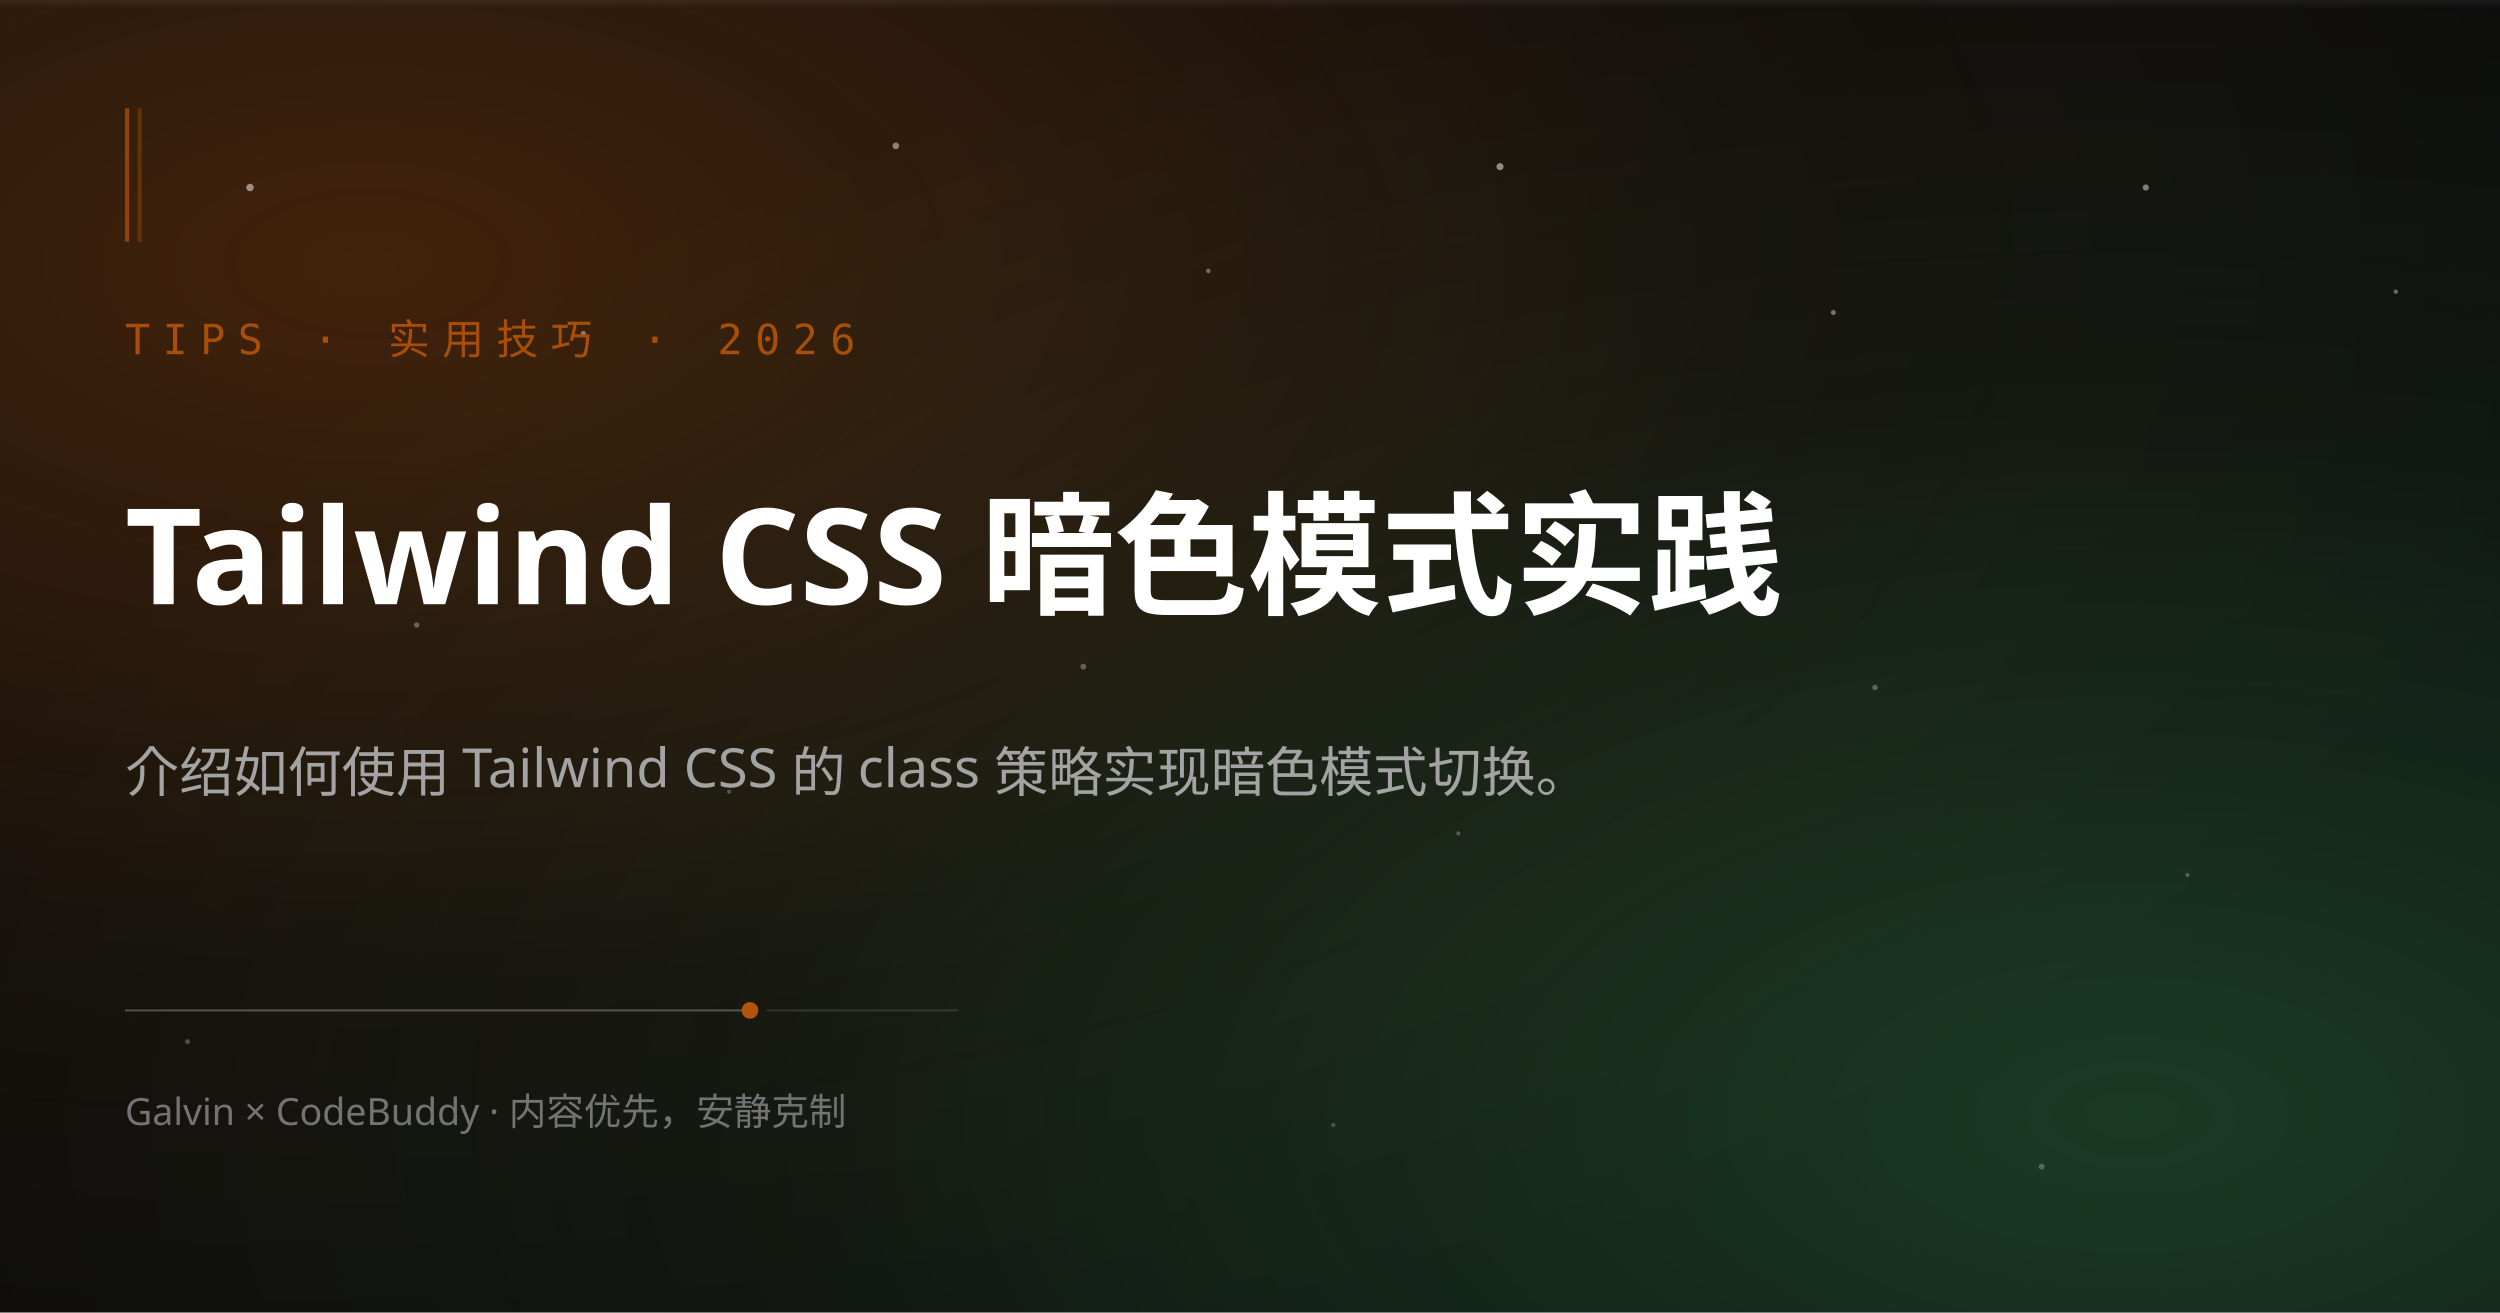
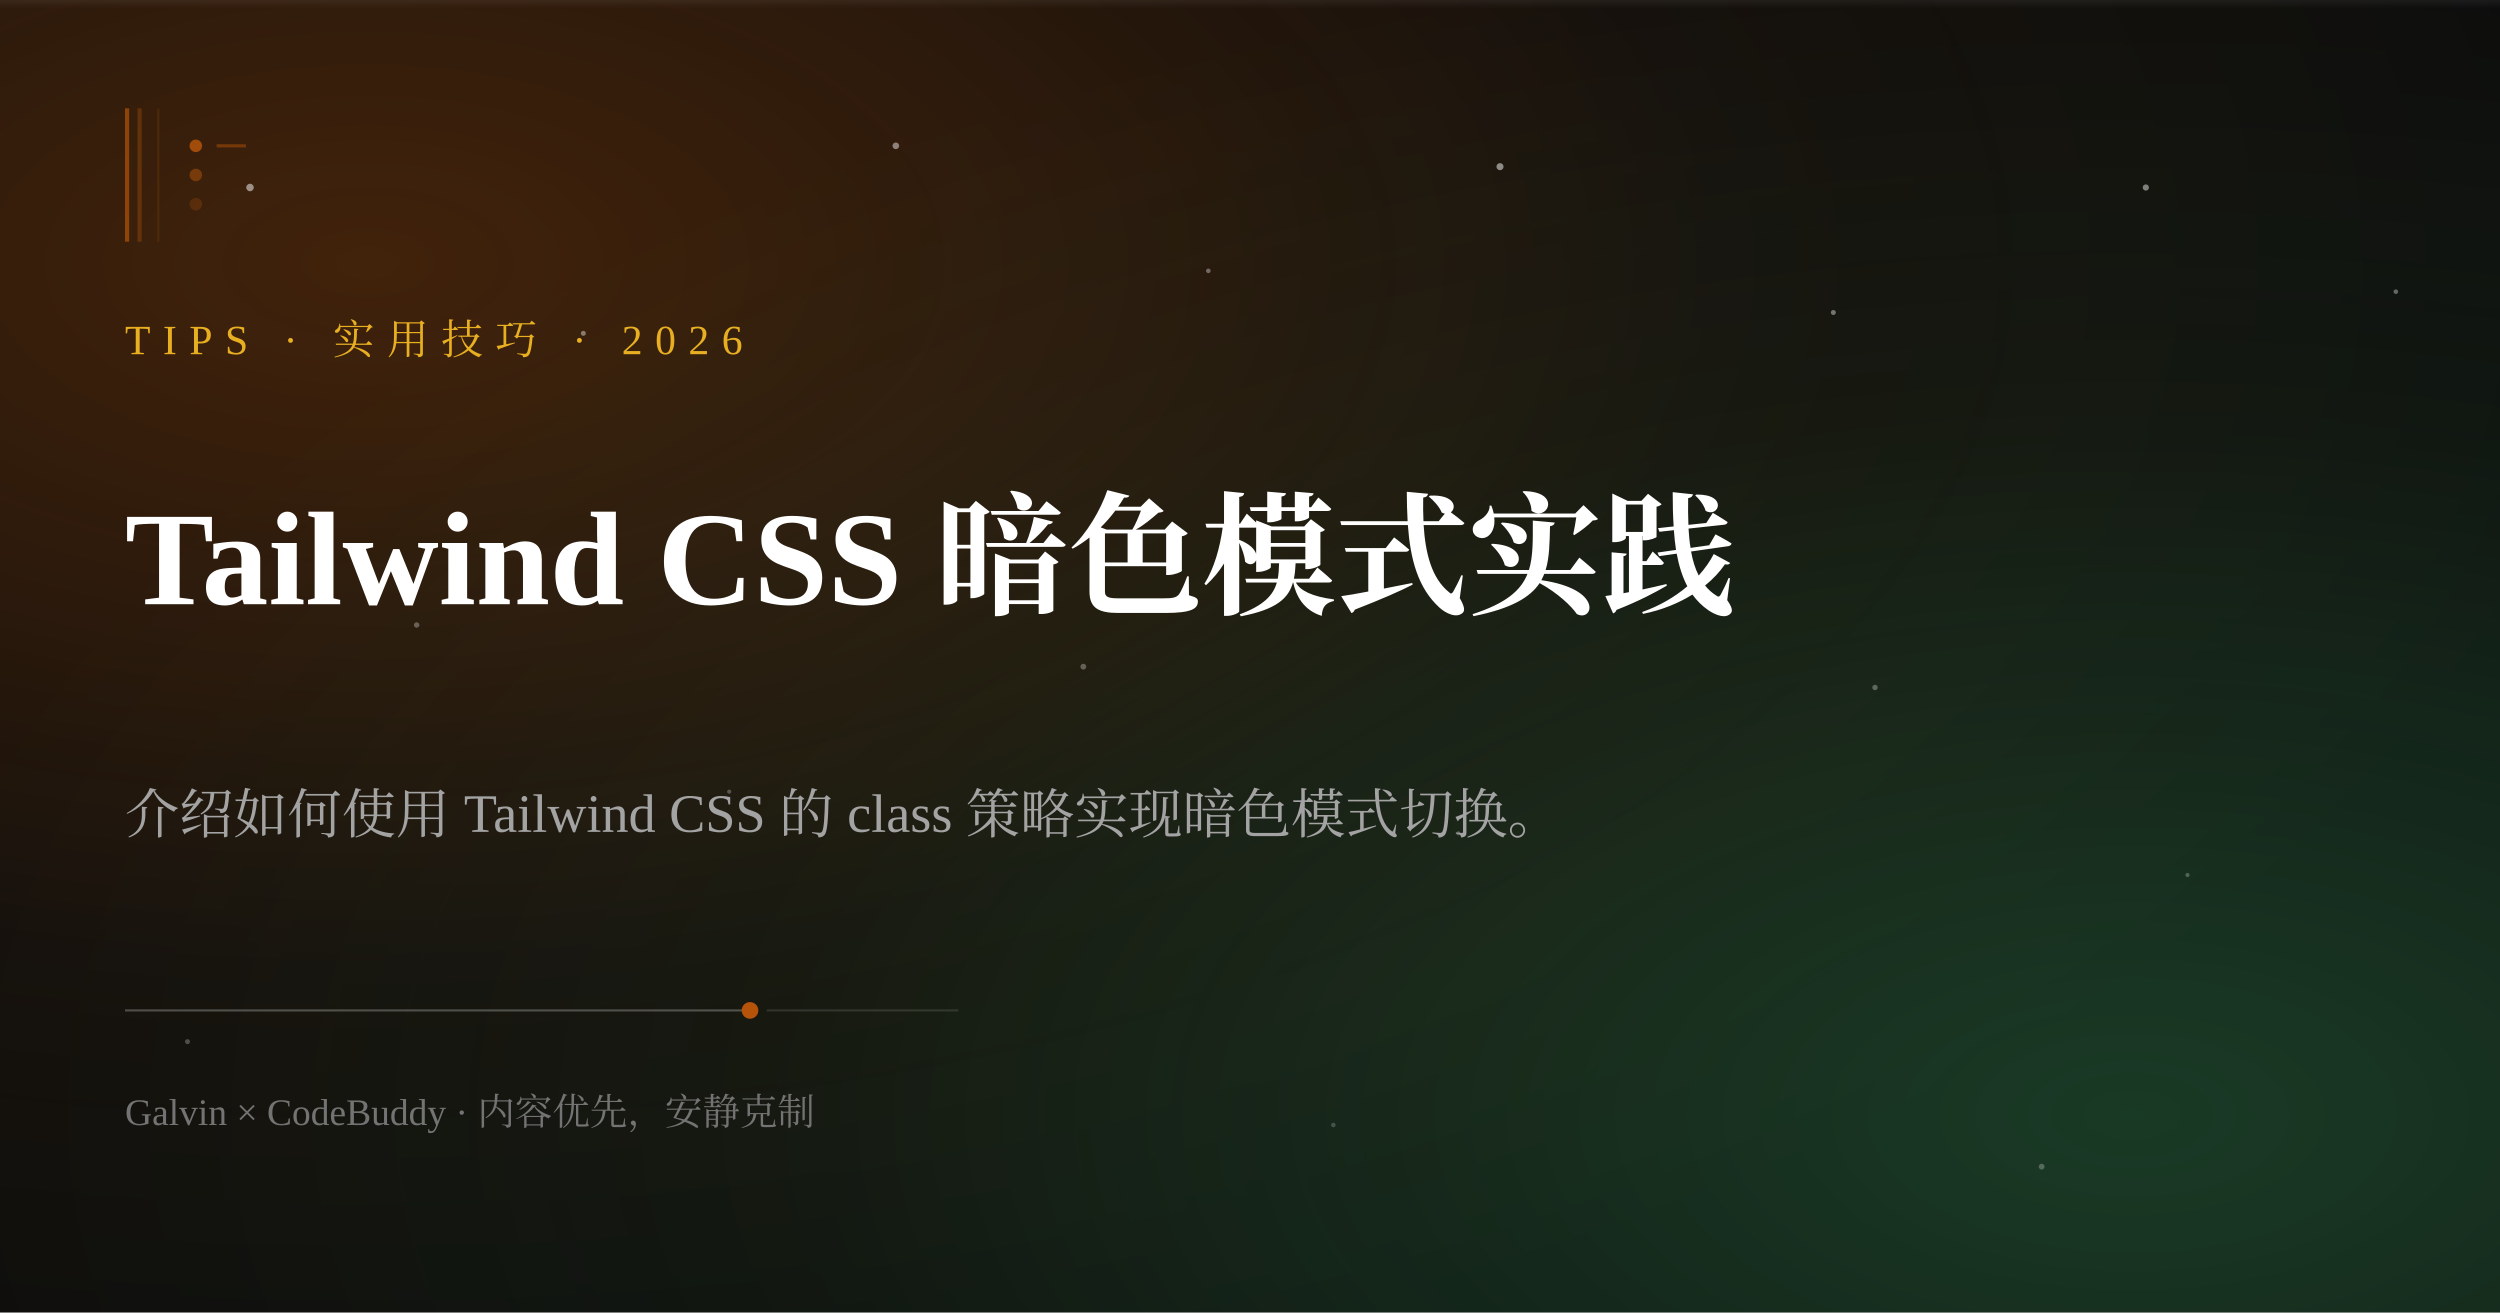
<svg xmlns="http://www.w3.org/2000/svg" width="1200" height="630" viewBox="0 0 1200 630">
  <defs>
    <radialGradient id="glow1" cx="0.15" cy="0.2" r="0.9">
      <stop offset="0%" stop-color="#B45309" stop-opacity="0.32" />
      <stop offset="60%" stop-color="#B45309" stop-opacity="0.06" />
      <stop offset="100%" stop-color="#B45309" stop-opacity="0" />
    </radialGradient>
    <radialGradient id="glow2" cx="0.85" cy="0.85" r="0.9">
      <stop offset="0%" stop-color="#4ADE80" stop-opacity="0.22" />
      <stop offset="60%" stop-color="#4ADE80" stop-opacity="0.05" />
      <stop offset="100%" stop-color="#4ADE80" stop-opacity="0" />
    </radialGradient>
    <linearGradient id="fade" x1="0" y1="0" x2="0" y2="1">
      <stop offset="0%" stop-color="#ffffff" stop-opacity="0.06" />
      <stop offset="100%" stop-color="#ffffff" stop-opacity="0" />
    </linearGradient>
  </defs>
  <rect width="1200" height="630" fill="#0c0c0c" />
  <rect width="1200" height="630" fill="url(#glow1)" />
  <rect width="1200" height="630" fill="url(#glow2)" />
  <g fill="#ffffff">
    <circle cx="120" cy="90" r="1.8" opacity="0.5" />
    <circle cx="280" cy="160" r="1.2" opacity="0.4" />
    <circle cx="430" cy="70" r="1.6" opacity="0.45" />
    <circle cx="580" cy="130" r="1.1" opacity="0.35" />
    <circle cx="720" cy="80" r="1.7" opacity="0.5" />
    <circle cx="880" cy="150" r="1.2" opacity="0.4" />
    <circle cx="1030" cy="90" r="1.5" opacity="0.45" />
    <circle cx="1150" cy="140" r="1.1" opacity="0.35" />
    <circle cx="200" cy="300" r="1.3" opacity="0.3" />
    <circle cx="350" cy="380" r="1" opacity="0.25" />
    <circle cx="520" cy="320" r="1.4" opacity="0.3" />
    <circle cx="700" cy="400" r="1" opacity="0.25" />
    <circle cx="900" cy="330" r="1.3" opacity="0.3" />
    <circle cx="1050" cy="420" r="1" opacity="0.25" />
    <circle cx="90" cy="500" r="1.2" opacity="0.25" />
    <circle cx="640" cy="540" r="1.1" opacity="0.2" />
    <circle cx="980" cy="560" r="1.4" opacity="0.25" />
  </g>
  <rect width="1200" height="4" fill="url(#fade)" />
  <rect x="60" y="52" width="2" height="64" fill="#B45309" opacity="0.7" />
  <rect x="66" y="52" width="2" height="64" fill="#B45309" opacity="0.35" />
-   <text x="60" y="170" font-family="monospace" font-size="20" letter-spacing="6" fill="#B45309" opacity="0.9">TIPS · 实用技巧 · 2026</text>
-   <text x="60" y="290" font-family="Noto Serif SC" font-size="64" font-weight="bold" fill="#ffffff">Tailwind CSS 暗色模式实践</text>
-   <text x="60" y="380" font-family="Noto Sans SC" font-size="26" fill="#a3a3a3">介绍如何使用 Tailwind CSS 的 class 策略实现暗色模式切换。</text>
+   <line x1="76" y1="52" x2="76" y2="116" stroke="#B45309" stroke-opacity="0.18" stroke-width="1" />
+   <circle cx="94" cy="70" r="3" fill="#B45309" opacity="0.85" />
+   <circle cx="94" cy="84" r="3" fill="#B45309" opacity="0.5" />
+   <circle cx="94" cy="98" r="3" fill="#B45309" opacity="0.25" />
+   <line x1="104" y1="70" x2="118" y2="70" stroke="#B45309" stroke-opacity="0.5" stroke-width="1.5" />
+   <text x="60" y="170" font-family="'Times New Roman', 'Liberation Serif', 'SimSun', 'Songti SC', 'Noto Serif CJK SC', serif" font-size="20" letter-spacing="6" fill="#FBBF24" opacity="0.9">TIPS · 实用技巧 · 2026</text>
+   <text x="60" y="290" font-family="'Times New Roman', 'Liberation Serif', 'SimSun', 'Songti SC', 'Noto Serif CJK SC', serif" font-size="64" font-weight="bold" fill="#ffffff">Tailwind CSS 暗色模式实践</text>
+   <text x="60" y="400" font-family="'Times New Roman', 'Liberation Serif', 'SimSun', 'Songti SC', 'Noto Serif CJK SC', serif" font-size="26" fill="#a3a3a3">介绍如何使用 Tailwind CSS 的 class 策略实现暗色模式切换。</text>
  <line x1="60" y1="485" x2="360" y2="485" stroke="#ffffff" stroke-opacity="0.25" stroke-width="1" />
  <circle cx="360" cy="485" r="4" fill="#B45309" />
  <line x1="368" y1="485" x2="460" y2="485" stroke="#ffffff" stroke-opacity="0.12" stroke-width="1" />
-   <text x="60" y="540" font-family="Noto Sans SC" font-size="18" fill="#737373">Galvin × CodeBuddy · 内容优先，安静克制</text>
+   <text x="60" y="540" font-family="'Times New Roman', 'Liberation Serif', 'SimSun', 'Songti SC', 'Noto Serif CJK SC', serif" font-size="18" fill="#737373">Galvin × CodeBuddy · 内容优先，安静克制</text>
</svg>
